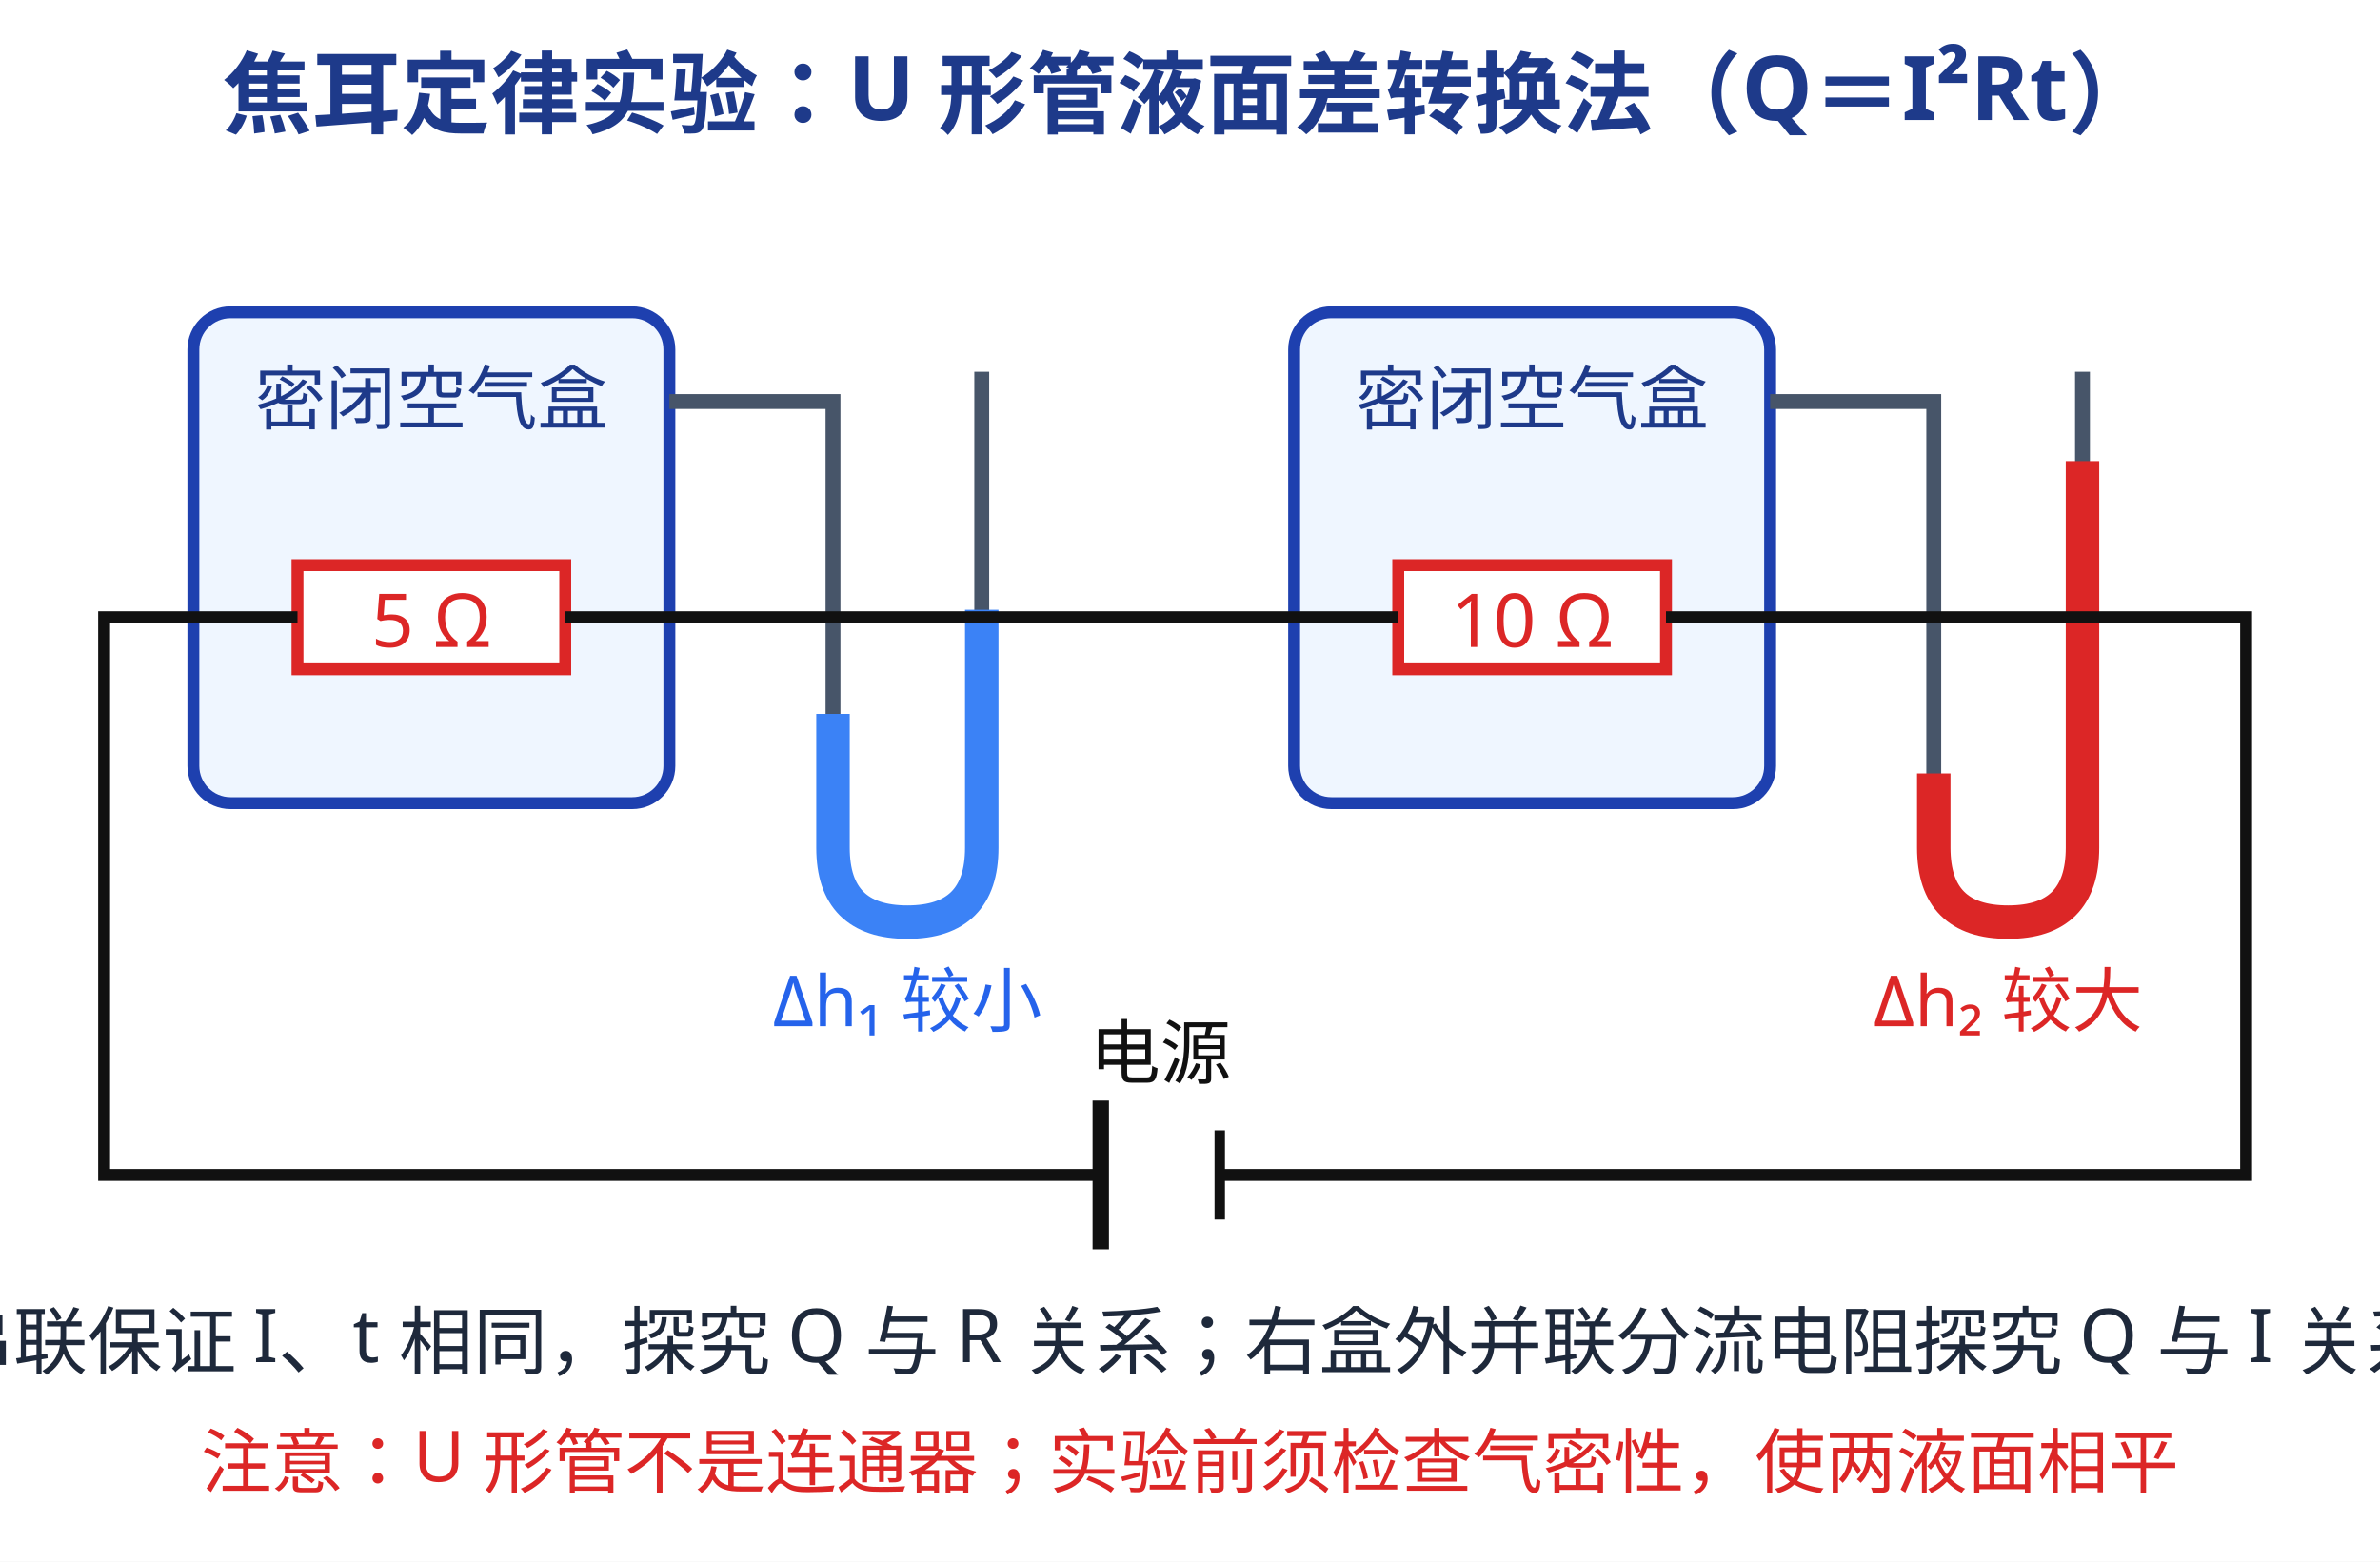
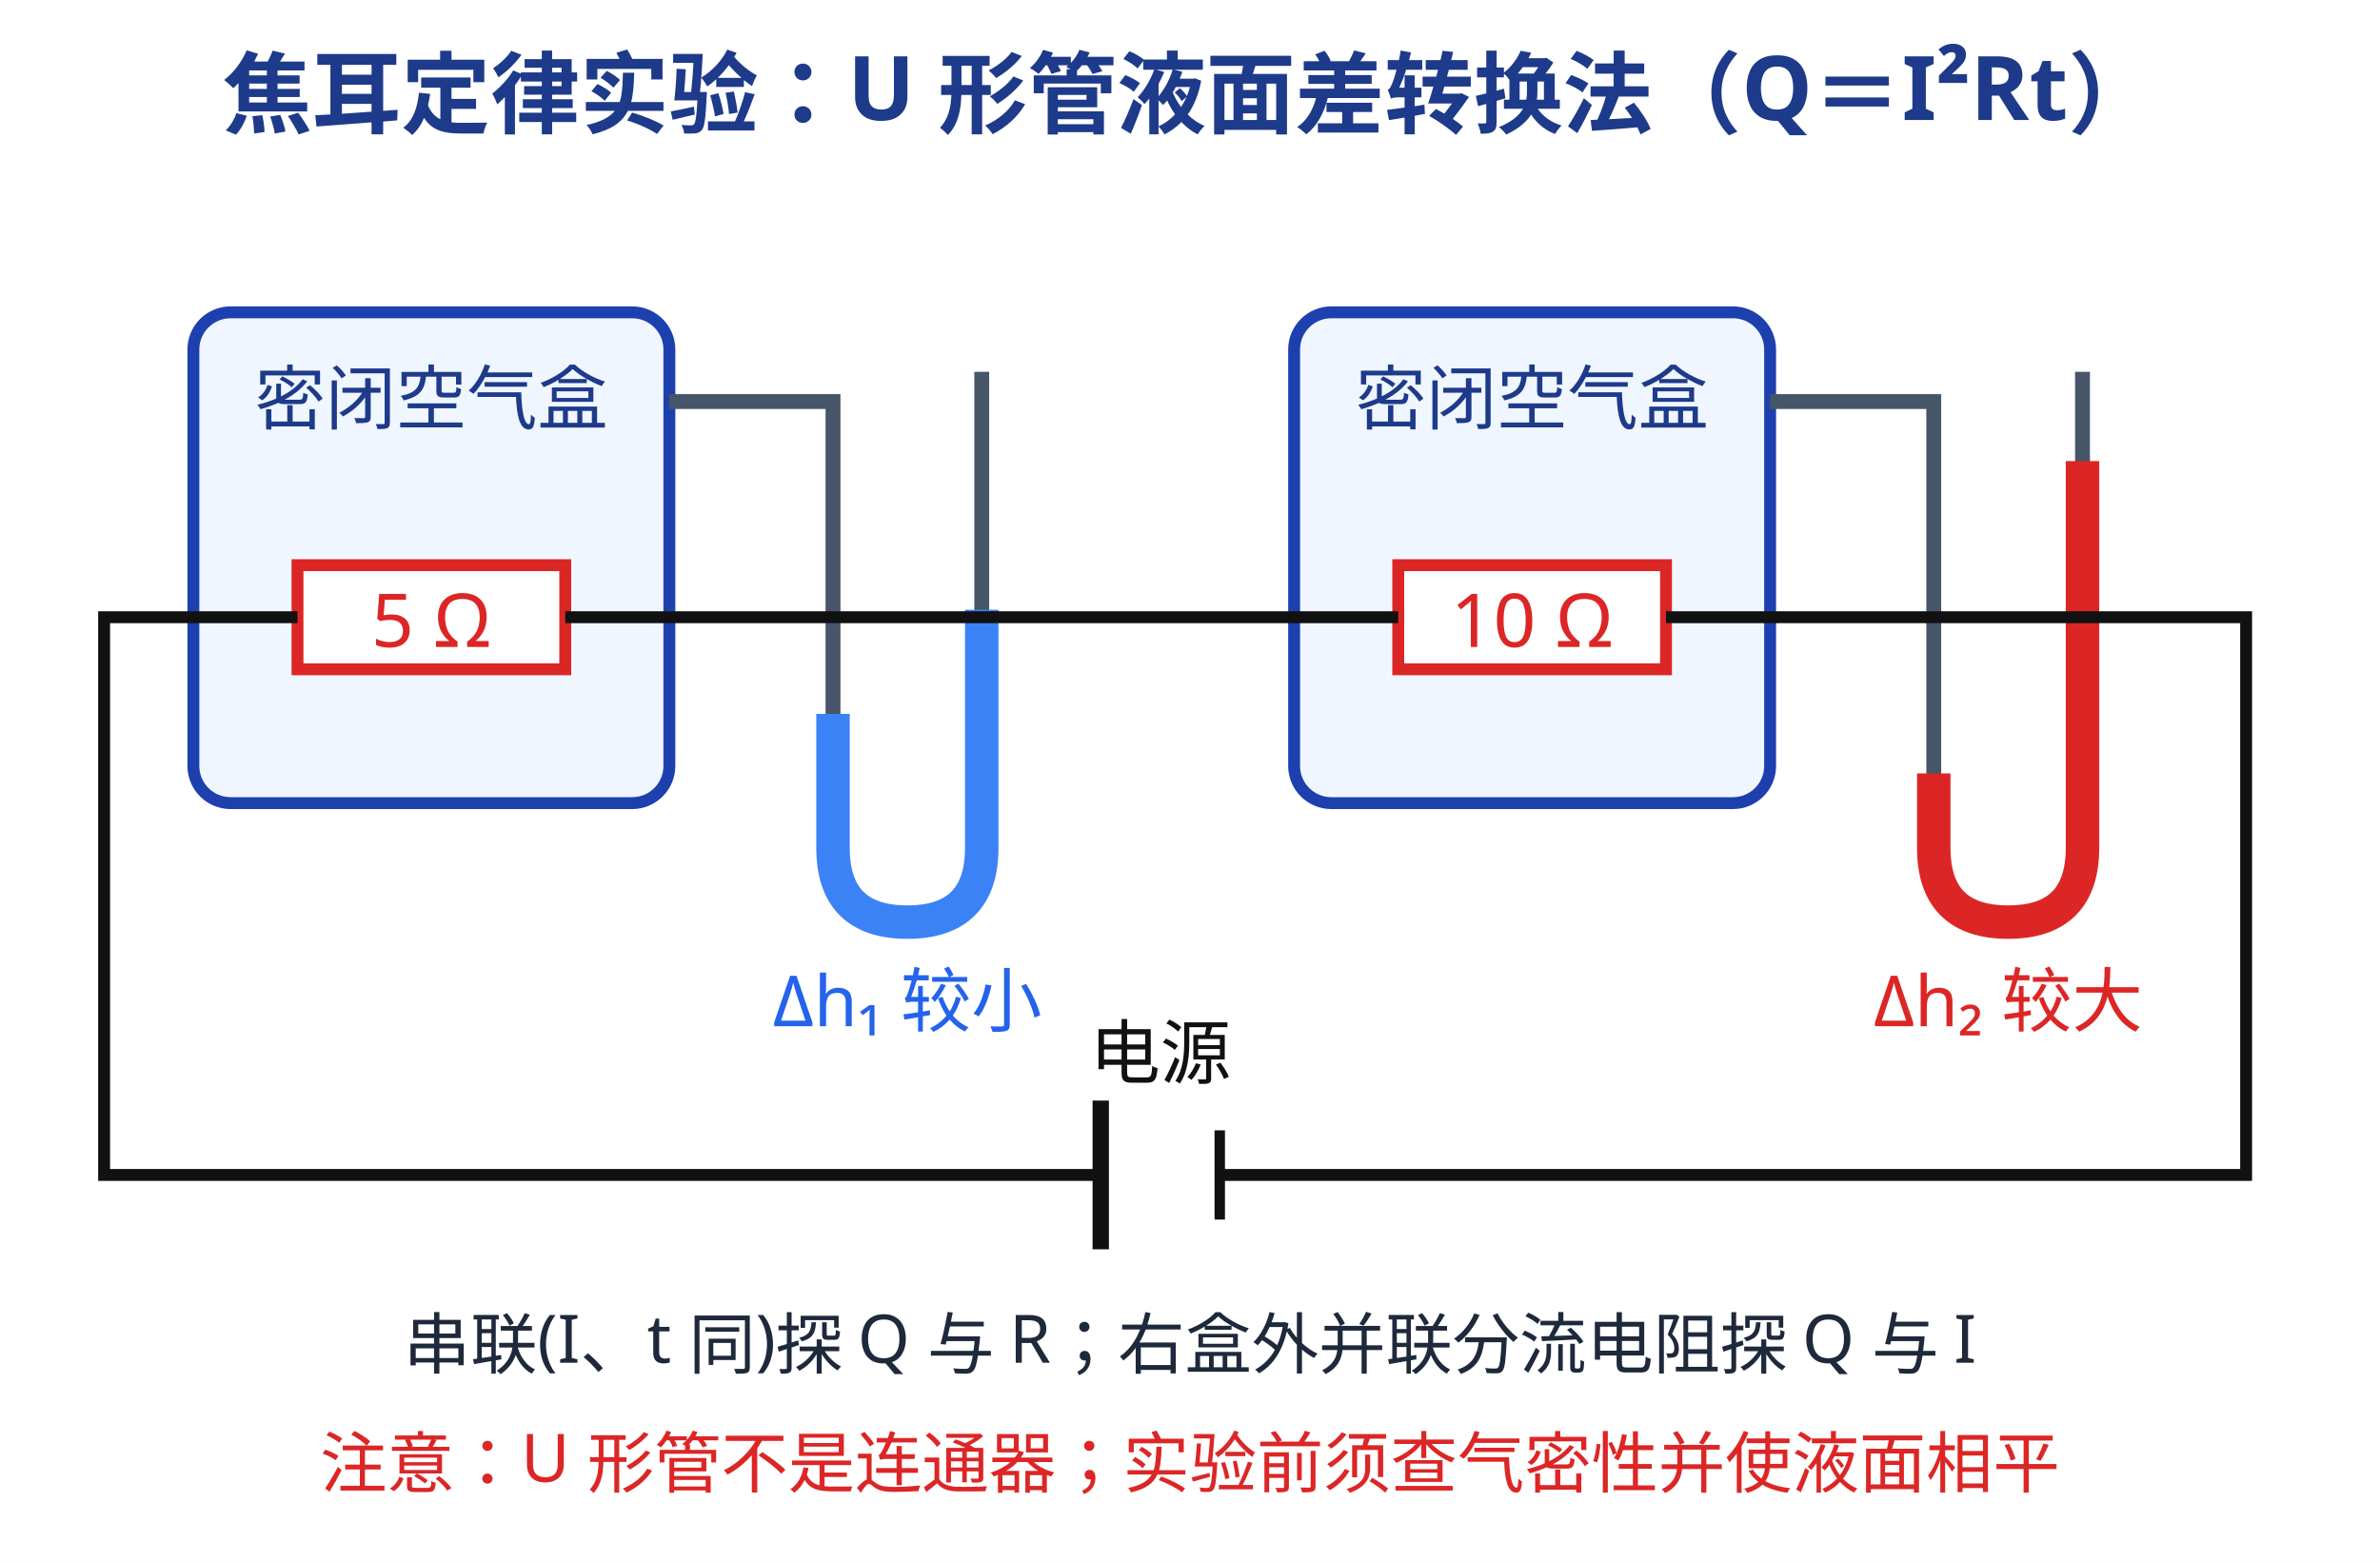
<svg xmlns="http://www.w3.org/2000/svg" viewBox="0 0 320 210" width="320" height="210" font-family="sans-serif">
  <rect width="320" height="210" fill="#ffffff" />
  <text x="160" y="17" font-size="12" font-weight="bold" fill="#1e3a8a" text-anchor="middle">焦耳定律实验：U 形管液面差转换法（Q＝I²Rt）</text>
  <rect x="26" y="42" width="64" height="66" rx="5" fill="#eff6ff" stroke="#1e40af" stroke-width="1.6" />
  <rect x="40" y="76" width="36" height="14" fill="#fff" stroke="#dc2626" stroke-width="1.6" />
  <text x="58" y="87" font-size="10" fill="#dc2626" text-anchor="middle">5 Ω</text>
  <text x="58" y="57" font-size="9.5" fill="#1e3a8a" text-anchor="middle">密闭空气盒</text>
  <path d="M 90 54 L 112 54 L 112 114 Q 112 124 122 124 Q 132 124 132 114 L 132 50" fill="none" stroke="#475569" stroke-width="2" />
  <path d="M 112 96 L 112 114 Q 112 124 122 124 Q 132 124 132 114 L 132 82" fill="none" stroke="#3b82f6" stroke-width="4.5" />
  <text x="122" y="138" font-size="9.5" fill="#2563eb" text-anchor="middle">Δh₁ 较小</text>
  <rect x="174" y="42" width="64" height="66" rx="5" fill="#eff6ff" stroke="#1e40af" stroke-width="1.6" />
  <rect x="188" y="76" width="36" height="14" fill="#fff" stroke="#dc2626" stroke-width="1.6" />
  <text x="206" y="87" font-size="10" fill="#dc2626" text-anchor="middle">10 Ω</text>
  <text x="206" y="57" font-size="9.5" fill="#1e3a8a" text-anchor="middle">密闭空气盒</text>
  <path d="M 238 54 L 260 54 L 260 114 Q 260 124 270 124 Q 280 124 280 114 L 280 50" fill="none" stroke="#475569" stroke-width="2" />
  <path d="M 260 104 L 260 114 Q 260 124 270 124 Q 280 124 280 114 L 280 62" fill="none" stroke="#dc2626" stroke-width="4.5" />
  <text x="270" y="138" font-size="9.5" fill="#dc2626" text-anchor="middle">Δh₂ 较大</text>
  <line x1="76" y1="83" x2="188" y2="83" stroke="#111" stroke-width="1.6" />
  <polyline points="40,83 14,83 14,158 148,158" fill="none" stroke="#111" stroke-width="1.6" />
  <polyline points="224,83 302,83 302,158 164,158" fill="none" stroke="#111" stroke-width="1.6" />
  <line x1="148" y1="148" x2="148" y2="168" stroke="#111" stroke-width="2.2" />
  <line x1="164" y1="152" x2="164" y2="164" stroke="#111" stroke-width="1.4" />
  <text x="156" y="145" font-size="9.5" fill="#111" text-anchor="middle">电源</text>
-   <text x="160" y="184" font-size="10" fill="#1e293b" text-anchor="middle">串联保证 I、t 相同，探究 Q 与 R 关系；右盒外并联分流电阻探究 Q 与 I 关系</text>
-   <text x="160" y="200" font-size="9.5" fill="#dc2626" text-anchor="middle">注意：U 形管不是连通器；实验前须检查气密性，使两液面相平</text>
+   <text x="160" y="184" font-size="9" fill="#1e293b" text-anchor="middle">串联(I、t 同)探 Q 与 R；右盒外并联分流电阻探 Q 与 I</text>
+   <text x="160" y="200" font-size="9" fill="#dc2626" text-anchor="middle">注意：U 形管不是连通器；实验前须查气密性并使液面相平</text>
</svg>
